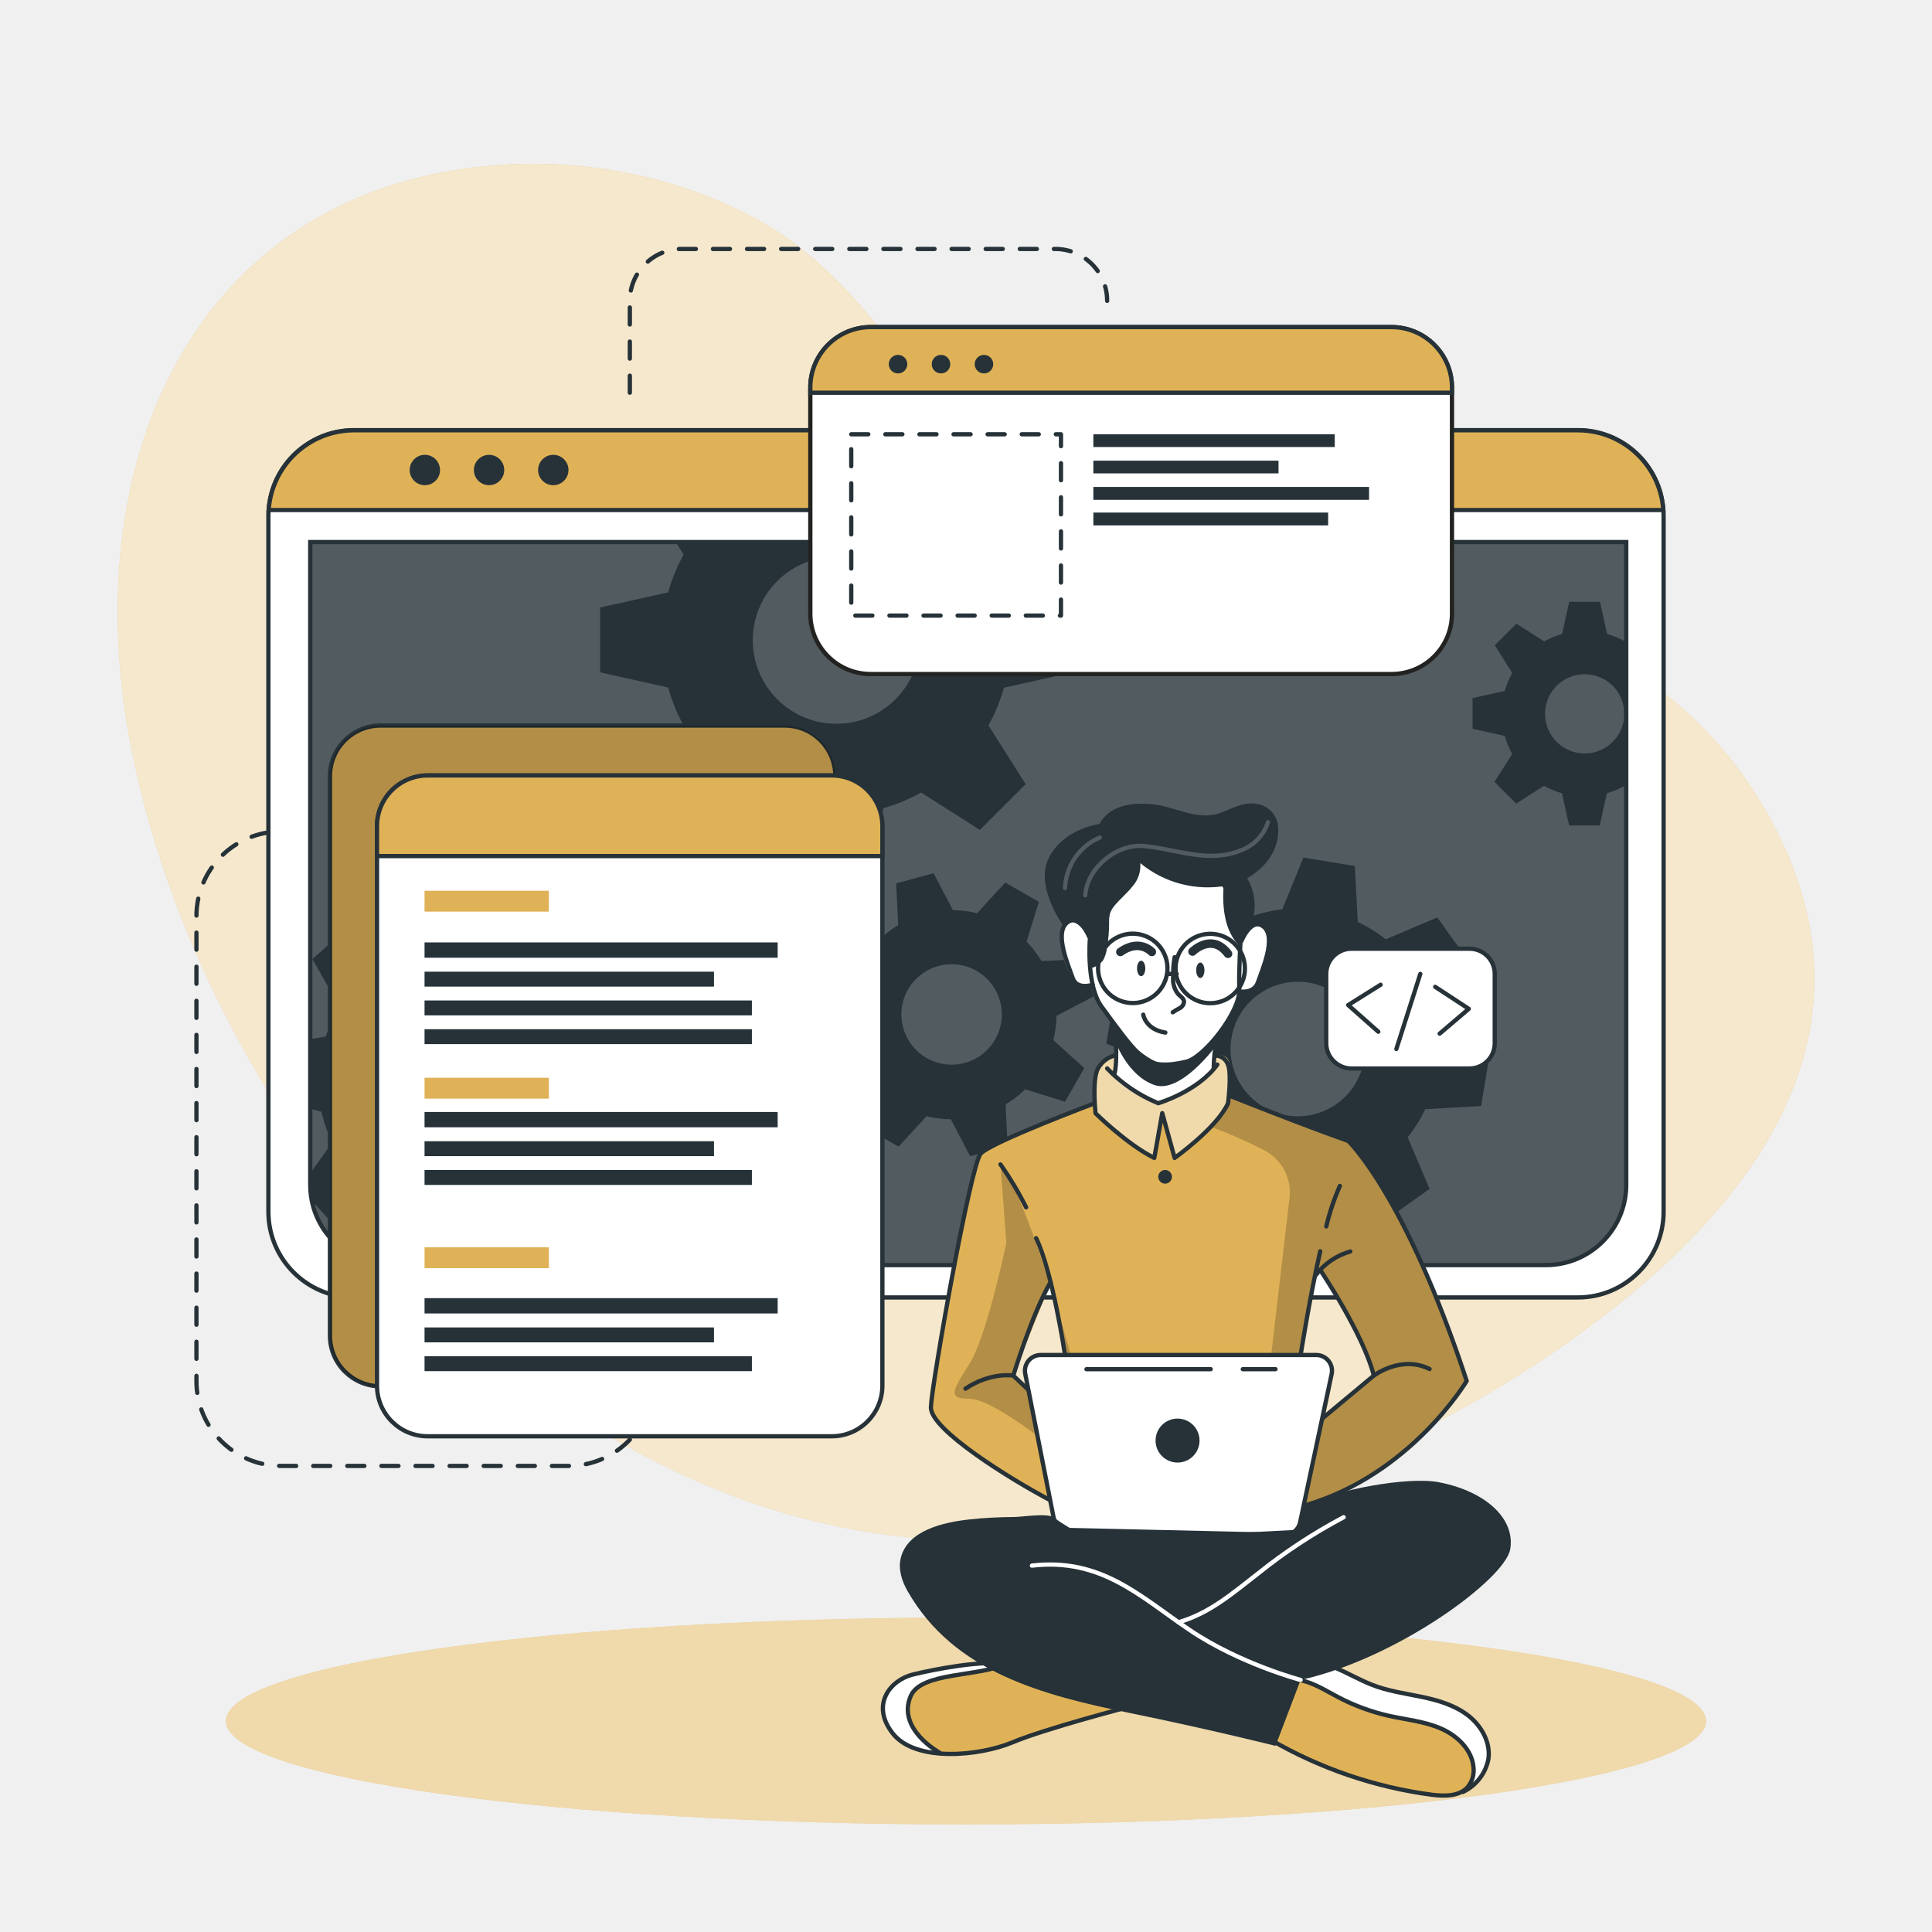
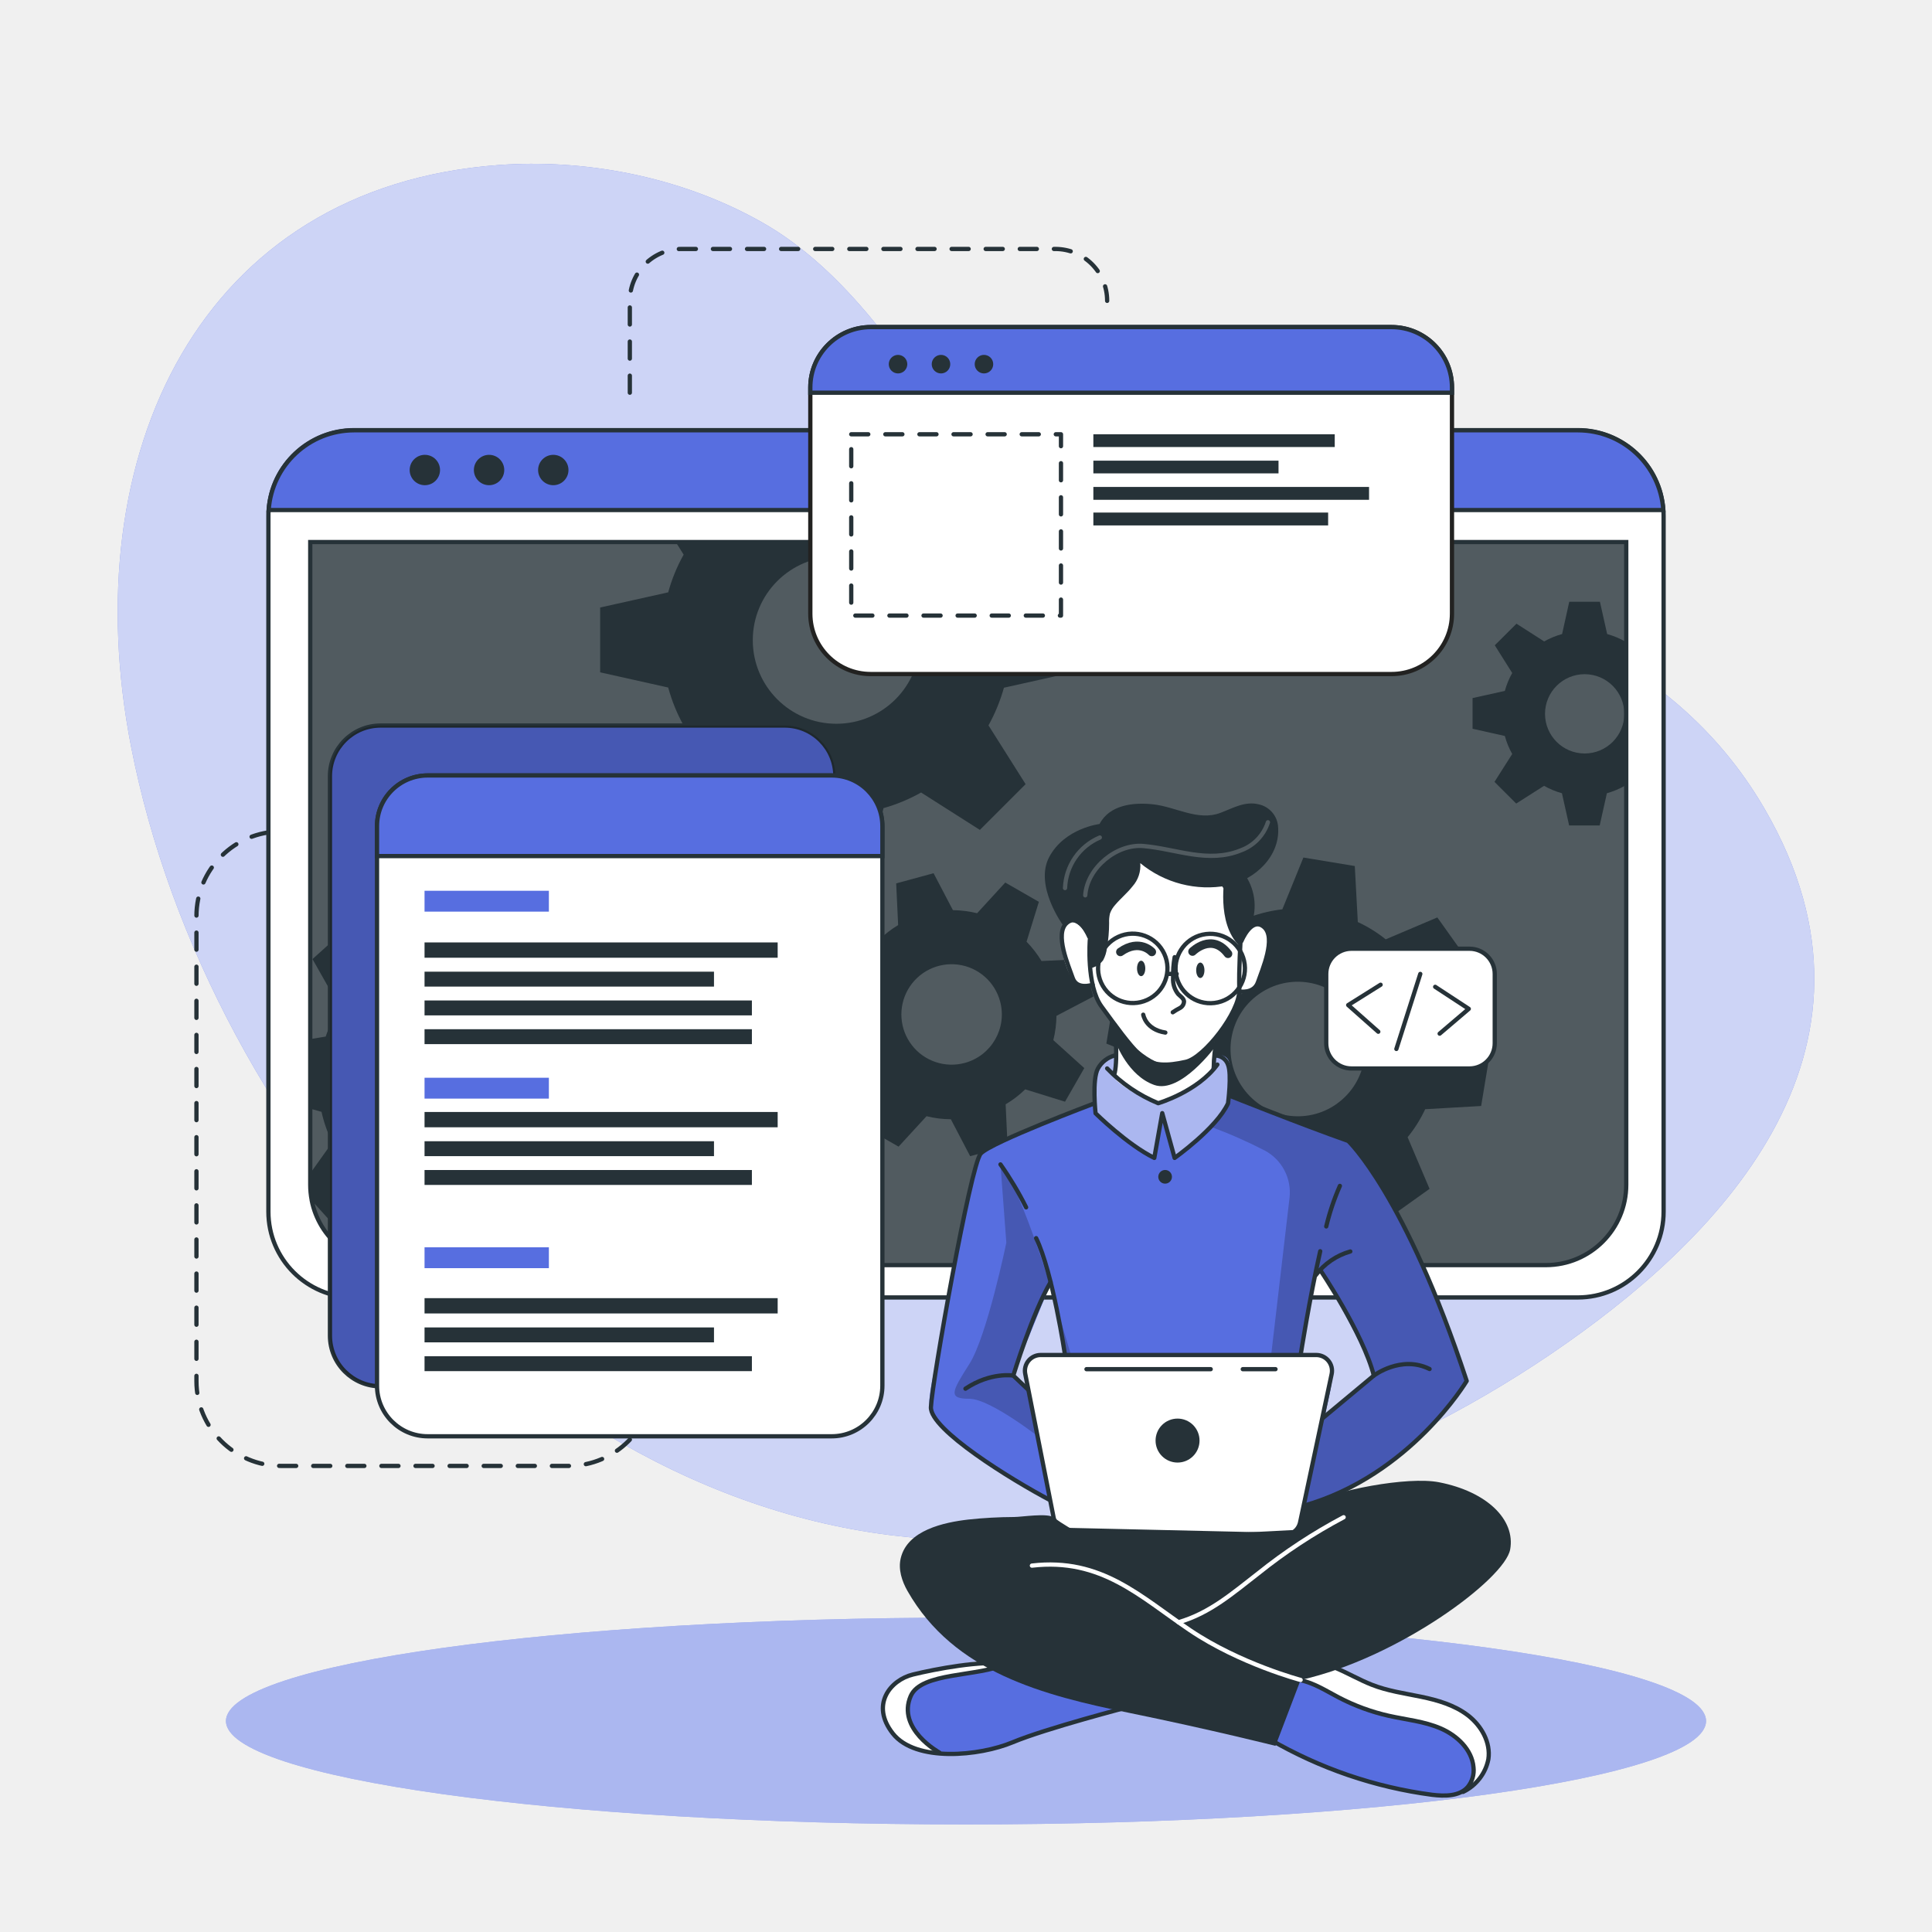
<svg xmlns="http://www.w3.org/2000/svg" viewBox="0 0 500 500">
-   <g id="freepik--background-simple--inject-2">
-     <path d="M456.55,209.11c-48.74-83.48-180.95-53.75-207.95-94.35C234.77,94,219.3,69.87,196.86,57.34c-21.39-12-46.19-16.21-67.81-14.63C51.84,48.36,19.11,117.44,33.94,193.3,53.74,294.49,143.44,397.86,250,398.58,305.74,399,359,379,400.7,350.87l.93-.63C443.33,321.85,493.77,272.84,456.55,209.11Z" style="fill:#E0B257" />
+   <g id="freepik--background-simple--inject-65">
+     <path d="M456.55,209.11c-48.74-83.48-180.95-53.75-207.95-94.35C234.77,94,219.3,69.87,196.86,57.34c-21.39-12-46.19-16.21-67.81-14.63C51.84,48.36,19.11,117.44,33.94,193.3,53.74,294.49,143.44,397.86,250,398.58,305.74,399,359,379,400.7,350.87l.93-.63C443.33,321.85,493.77,272.84,456.55,209.11Z" style="fill:#576EE0" />
    <path d="M456.55,209.11c-48.74-83.48-180.95-53.75-207.95-94.35C234.77,94,219.3,69.87,196.86,57.34c-21.39-12-46.19-16.21-67.81-14.63C51.84,48.36,19.11,117.44,33.94,193.3,53.74,294.49,143.44,397.86,250,398.58,305.74,399,359,379,400.7,350.87l.93-.63C443.33,321.85,493.77,272.84,456.55,209.11Z" style="fill:#fff;opacity:0.7" />
  </g>
-   <g id="freepik--Lines--inject-2">
+   <g id="freepik--Lines--inject-65">
    <path d="M78.19,215.18H72.77a21.93,21.93,0,0,0-21.93,21.93V357.45a21.93,21.93,0,0,0,21.93,21.93h74.36a21.93,21.93,0,0,0,21.93-21.93h0" style="fill:none;stroke:#263238;stroke-linecap:round;stroke-linejoin:round;stroke-width:1.103px;stroke-dasharray:4.412" />
    <path d="M163,101.63V77.86A13.43,13.43,0,0,1,176.4,64.43h96.7a13.43,13.43,0,0,1,13.43,13.43h0" style="fill:none;stroke:#263238;stroke-linecap:round;stroke-linejoin:round;stroke-width:1.103px;stroke-dasharray:4.412" />
  </g>
-   <g id="freepik--Shadow--inject-2">
-     <ellipse cx="250" cy="445.4" rx="191.52" ry="26.76" style="fill:#E0B257" />
+   <g id="freepik--Shadow--inject-65">
+     <ellipse cx="250" cy="445.4" rx="191.52" ry="26.76" style="fill:#576EE0" />
    <ellipse cx="250" cy="445.4" rx="191.52" ry="26.76" style="fill:#fff;opacity:0.5" />
  </g>
-   <g id="freepik--Window--inject-2">
+   <g id="freepik--Window--inject-65">
    <path d="M430.54,133.52V313.58a22.2,22.2,0,0,1-22.19,22.2H91.65a22.2,22.2,0,0,1-22.19-22.2V133.52c0-.53,0-1,.07-1.56a22.18,22.18,0,0,1,22.12-20.64h316.7A22.18,22.18,0,0,1,430.47,132C430.52,132.48,430.54,133,430.54,133.52Z" style="fill:#fff;stroke:#263238;stroke-linecap:round;stroke-linejoin:round;stroke-width:1.103px" />
    <path d="M80.26,140.28H420.87a0,0,0,0,1,0,0V306.61a20.8,20.8,0,0,1-20.8,20.8h-299a20.8,20.8,0,0,1-20.8-20.8V140.28a0,0,0,0,1,0,0Z" style="fill:#263238" />
    <path d="M420.88,140.28V306.61a20.69,20.69,0,0,1-20.57,20.8H100.83a20.69,20.69,0,0,1-20.57-20.8V140.28Z" style="fill:#fff;opacity:0.2" />
-     <path d="M430.47,132H69.53a22.18,22.18,0,0,1,22.12-20.64h316.7A22.18,22.18,0,0,1,430.47,132Z" style="fill:#E0B257;stroke:#263238;stroke-miterlimit:10;stroke-width:1.103px" />
+     <path d="M430.47,132H69.53a22.18,22.18,0,0,1,22.12-20.64h316.7A22.18,22.18,0,0,1,430.47,132Z" style="fill:#576EE0;stroke:#263238;stroke-miterlimit:10;stroke-width:1.103px" />
    <path d="M113.88,121.64a3.93,3.93,0,1,1-3.93-3.93A3.93,3.93,0,0,1,113.88,121.64Z" style="fill:#263238" />
    <path d="M130.5,121.64a3.93,3.93,0,1,1-3.93-3.93A3.93,3.93,0,0,1,130.5,121.64Z" style="fill:#263238" />
    <circle cx="143.19" cy="121.64" r="3.93" style="fill:#263238" />
    <path d="M420.87,140.28V306.61a20.8,20.8,0,0,1-20.8,20.8h-299a20.8,20.8,0,0,1-20.4-16.76v-.06a21,21,0,0,1-.38-4V140.28Z" style="fill:none;stroke:#263238;stroke-miterlimit:10;stroke-width:1.103px" />
    <path d="M420.55,166a20.94,20.94,0,0,0-4.62-1.91l-1.87-8.35h-7.94l-1.85,8.35a20.25,20.25,0,0,0-4.64,1.91l-7.17-4.59L386.85,167l4.51,7.17a20.35,20.35,0,0,0-1.91,4.64l-8.35,1.85v7.94l8.35,1.87a20,20,0,0,0,1.91,4.66l-4.59,7.22,5.62,5.61,7.21-4.59a20.39,20.39,0,0,0,4.63,1.92l1.86,8.34H414l1.86-8.34a20.78,20.78,0,0,0,4.62-1.92l.37.24V165.8Zm-10.44,29a10.26,10.26,0,1,1,10.26-10.25A10.25,10.25,0,0,1,410.11,195Z" style="fill:#263238" />
    <path d="M277.45,174.05V157.31l-17.6-3.91a45.51,45.51,0,0,0-4-9.77l2.13-3.35h-83.1l2.05,3.26a43,43,0,0,0-4,9.76l-17.61,3.92V174l17.61,3.93a43.65,43.65,0,0,0,4,9.84l-9.67,15.21,11.85,11.84,15.2-9.68a44.38,44.38,0,0,0,9.77,4.05L208,226.74H224.7l3.94-17.59a44.64,44.64,0,0,0,9.74-4.05l15.21,9.68,11.84-11.84-9.61-15.21a45.87,45.87,0,0,0,4-9.75Zm-61,13.26a21.63,21.63,0,1,1,21.63-21.63A21.62,21.62,0,0,1,216.45,187.31Z" style="fill:#263238" />
    <path d="M166.38,289l.71-13.29-13.77-3.88a37.21,37.21,0,0,0-2.82-7.9l8.32-11.68-8.92-9.89-12.46,7a36.51,36.51,0,0,0-7.59-3.63l-2.38-14.12L114.19,231l-3.84,13.81a35,35,0,0,0-7.9,2.8l-11.67-8.31-9.91,8.91,7.06,12.47a35,35,0,0,0-3.64,7.58l-4,.66v18l2.92.82A34.6,34.6,0,0,0,86,295.65l-5.74,8.05.38,6.89v.06l5.93,6.57,12.48-7.05a34.66,34.66,0,0,0,7.61,3.67L109,327.4h0l.11.57,13.28.7.35-1.27h0l3.49-12.53a35.53,35.53,0,0,0,7.94-2.8l11.65,8.3,9.9-8.9-7-12.48a34.53,34.53,0,0,0,3.59-7.57Zm-35.27-20.75a17.2,17.2,0,1,0-1.28,24.28A17.2,17.2,0,0,0,131.11,268.29Z" style="fill:#263238" />
    <path d="M272.6,269.19a27.25,27.25,0,0,0,.81-6.29l9.55-5-2.64-9.69-10.78.5a27.27,27.27,0,0,0-3.87-5l3.19-10.31-8.7-5-7.28,7.94a28.8,28.8,0,0,0-6.27-.8l-5-9.55-9.68,2.63.51,10.79a27.24,27.24,0,0,0-5,3.87l-10.32-3.19-5,8.69,8,7.27a26,26,0,0,0-.79,6.27l-9.57,5,2.64,9.68,10.8-.51a25.39,25.39,0,0,0,3.85,5l-3.21,10.26,8.71,5,7.24-7.88a26.12,26.12,0,0,0,6.29.79l5,9.56,9.68-2.63-.43-9.22-.07-1.58a26.41,26.41,0,0,0,5.06-3.87l10.31,3.2,4.26-7.44.72-1.26Zm-22.87,5.88a13,13,0,1,1,9.1-15.9A13,13,0,0,1,249.73,275.07Z" style="fill:#263238" />
    <path d="M383.32,286.23l2.2-13.3-13.46-5.41a35.27,35.27,0,0,0-1.93-8.3l9.69-10.79-7.84-11-13.36,5.67a35.38,35.38,0,0,0-7.22-4.48l-.78-14.49-13.3-2.2-5.45,13.4a37.15,37.15,0,0,0-8.27,1.95l-10.82-9.69-10.95,7.84,5.68,13.35a36.24,36.24,0,0,0-4.05,6.29c-.15.31-.31.62-.45.93l-14.48.8-2.21,13.28,2.18.88,11.28,4.55a35.18,35.18,0,0,0,1.93,8.26L292,294.63l7.85,11,13.35-5.7a35.06,35.06,0,0,0,7.21,4.52l.75,14.42,13.29,2.2,5.44-13.3a35.13,35.13,0,0,0,8.28-1.94l10.8,9.69,11-7.85-5.68-13.36a34.78,34.78,0,0,0,4.55-7.25Zm-37.3-.6a17.41,17.41,0,1,1,4-24.29A17.41,17.41,0,0,1,346,285.63Z" style="fill:#263238" />
  </g>
-   <g id="freepik--Graphics--inject-2">
-     <rect x="85.39" y="187.77" width="130.8" height="171.01" rx="13.11" style="fill:#E0B257;stroke:#263238;stroke-miterlimit:10;stroke-width:1.103px" />
+   <g id="freepik--Graphics--inject-65">
+     <rect x="85.39" y="187.77" width="130.8" height="171.01" rx="13.11" style="fill:#576EE0;stroke:#263238;stroke-miterlimit:10;stroke-width:1.103px" />
    <rect x="85.39" y="187.77" width="130.8" height="171.01" rx="13.11" style="opacity:0.2" />
    <path d="M228.36,213.8V358.59a13.11,13.11,0,0,1-13.11,13.12H110.67a13.11,13.11,0,0,1-13.1-13.12V213.8a13.11,13.11,0,0,1,13.1-13.11H215.25A13.11,13.11,0,0,1,228.36,213.8Z" style="fill:#fff;stroke:#263238;stroke-linecap:round;stroke-linejoin:round;stroke-width:1.103px" />
-     <path d="M228.36,213.8v7.75H97.57V213.8a13.11,13.11,0,0,1,13.1-13.11H215.25A13.11,13.11,0,0,1,228.36,213.8Z" style="fill:#E0B257;stroke:#263238;stroke-miterlimit:10;stroke-width:1.103px" />
-     <rect x="109.87" y="230.53" width="32.18" height="5.4" style="fill:#E0B257" />
-     <rect x="109.87" y="278.92" width="32.18" height="5.4" style="fill:#E0B257" />
-     <rect x="109.87" y="322.8" width="32.18" height="5.4" style="fill:#E0B257" />
+     <path d="M228.36,213.8v7.75H97.57V213.8a13.11,13.11,0,0,1,13.1-13.11H215.25A13.11,13.11,0,0,1,228.36,213.8Z" style="fill:#576EE0;stroke:#263238;stroke-miterlimit:10;stroke-width:1.103px" />
+     <rect x="109.87" y="230.53" width="32.18" height="5.4" style="fill:#576EE0" />
+     <rect x="109.87" y="278.92" width="32.18" height="5.4" style="fill:#576EE0" />
+     <rect x="109.87" y="322.8" width="32.18" height="5.4" style="fill:#576EE0" />
    <rect x="109.87" y="243.9" width="91.39" height="3.96" style="fill:#263238" />
    <rect x="109.87" y="251.47" width="74.91" height="3.86" style="fill:#263238" />
    <rect x="109.87" y="258.92" width="84.72" height="3.86" style="fill:#263238" />
    <rect x="109.87" y="266.36" width="84.72" height="3.86" style="fill:#263238" />
    <rect x="109.87" y="287.78" width="91.39" height="3.96" style="fill:#263238" />
    <rect x="109.87" y="295.35" width="74.91" height="3.86" style="fill:#263238" />
    <rect x="109.87" y="302.8" width="84.72" height="3.86" style="fill:#263238" />
    <rect x="109.87" y="335.96" width="91.39" height="3.96" style="fill:#263238" />
    <rect x="109.87" y="343.54" width="74.91" height="3.86" style="fill:#263238" />
    <rect x="109.87" y="350.99" width="84.72" height="3.86" style="fill:#263238" />
    <path d="M375.77,100.29v58.52a15.63,15.63,0,0,1-15.64,15.63H225.35a15.63,15.63,0,0,1-15.64-15.63V100.29a15.65,15.65,0,0,1,15.64-15.64H360.13A15.64,15.64,0,0,1,375.77,100.29Z" style="fill:#fff;stroke:#222221;stroke-miterlimit:10;stroke-width:1.103px" />
-     <path d="M375.77,100.29v1.34H209.71v-1.34a15.65,15.65,0,0,1,15.64-15.64H360.13A15.64,15.64,0,0,1,375.77,100.29Z" style="fill:#E0B257;stroke:#263238;stroke-miterlimit:10;stroke-width:1.103px" />
+     <path d="M375.77,100.29v1.34H209.71v-1.34a15.65,15.65,0,0,1,15.64-15.64H360.13A15.64,15.64,0,0,1,375.77,100.29Z" style="fill:#576EE0;stroke:#263238;stroke-miterlimit:10;stroke-width:1.103px" />
    <path d="M234.11,95.94a2.4,2.4,0,1,1,0-3.39A2.41,2.41,0,0,1,234.11,95.94Z" style="fill:#263238" />
    <path d="M245.23,95.94a2.4,2.4,0,1,1,0-3.39A2.41,2.41,0,0,1,245.23,95.94Z" style="fill:#263238" />
    <path d="M256.35,95.94a2.4,2.4,0,1,1,0-3.39A2.41,2.41,0,0,1,256.35,95.94Z" style="fill:#263238" />
    <rect x="220.3" y="112.39" width="54.28" height="46.92" style="fill:none;stroke:#263238;stroke-linecap:round;stroke-linejoin:round;stroke-width:1.103px;stroke-dasharray:4.412" />
    <rect x="282.96" y="112.39" width="62.47" height="3.3" style="fill:#263238" />
    <rect x="282.96" y="119.22" width="47.92" height="3.29" style="fill:#263238" />
    <rect x="282.96" y="126.02" width="71.35" height="3.33" style="fill:#263238" />
    <rect x="282.96" y="132.65" width="60.76" height="3.33" style="fill:#263238" />
    <rect x="343.23" y="245.53" width="43.61" height="30.99" rx="6.53" style="fill:#fff;stroke:#263238;stroke-linecap:round;stroke-linejoin:round;stroke-width:1.103px" />
    <polyline points="357.3 254.85 348.91 260.11 356.7 267.01" style="fill:none;stroke:#263238;stroke-linecap:round;stroke-linejoin:round;stroke-width:1.103px" />
    <polyline points="372.58 267.51 380.12 261.09 371.42 255.39" style="fill:none;stroke:#263238;stroke-linecap:round;stroke-linejoin:round;stroke-width:1.103px" />
    <line x1="361.38" y1="271.47" x2="367.57" y2="252.05" style="fill:none;stroke:#263238;stroke-linecap:round;stroke-linejoin:round;stroke-width:1.103px" />
  </g>
-   <g id="freepik--Character--inject-2">
-     <path d="M296.86,440.47s-29,8.31-33.05,9.75c-3.68,1.3-13.66,4.8-21.15,3.71a15.89,15.89,0,0,1-2.14-.46c-7.59-2.26-11-4.37-12-9.14s2.78-8.29,6.42-10.54,23.38-4.6,23.38-4.6l4.77,1.4h0Z" style="fill:#E0B257" />
+   <g id="freepik--Character--inject-65">
+     <path d="M296.86,440.47s-29,8.31-33.05,9.75c-3.68,1.3-13.66,4.8-21.15,3.71a15.89,15.89,0,0,1-2.14-.46c-7.59-2.26-11-4.37-12-9.14s2.78-8.29,6.42-10.54,23.38-4.6,23.38-4.6l4.77,1.4h0Z" style="fill:#576EE0" />
    <path d="M242.66,453.93a15.89,15.89,0,0,1-2.14-.46c-7.59-2.26-11-4.37-12-9.14s2.78-8.29,6.42-10.54,23.38-4.6,23.38-4.6l4.77,1.4c-4.32,2-20.4,3.09-23.91,5.11s-5.2,5.82-3.13,11C237.16,449.4,240.12,452.05,242.66,453.93Z" style="fill:#fff" />
    <path d="M292.5,441.65s-21.78,5.64-30.42,9.25-25.11,5.19-31-2.25-.68-13.86,5.19-15.29,17.74-3.68,24.22-2.77" style="fill:none;stroke:#263238;stroke-linecap:round;stroke-linejoin:round;stroke-width:1.103px" />
    <path d="M243.09,453.54s-11.08-6.08-7.4-14.6c2.72-6.28,17.5-4.92,24.82-8.35" style="fill:none;stroke:#263238;stroke-linecap:round;stroke-linejoin:round;stroke-width:1.103px" />
-     <path d="M385.19,455.28c-.3,3-1.35,5.81-4.35,7.58-2,1.18-4.84,1.88-8.91,1.84-10.17-.13-29.29-7.4-29.29-7.4l-17.9-9.9,9.31-14.73,2.55-4,6.58,1.48s5.45,3.09,10.93,5.55,18.79,3,23.48,6.77S385.7,450.34,385.19,455.28Z" style="fill:#E0B257" />
+     <path d="M385.19,455.28c-.3,3-1.35,5.81-4.35,7.58-2,1.18-4.84,1.88-8.91,1.84-10.17-.13-29.29-7.4-29.29-7.4l-17.9-9.9,9.31-14.73,2.55-4,6.58,1.48s5.45,3.09,10.93,5.55,18.79,3,23.48,6.77S385.7,450.34,385.19,455.28Z" style="fill:#576EE0" />
    <path d="M385.19,455.28c-.3,3-1.35,5.81-4.35,7.58a13.39,13.39,0,0,0-.5-8.94c-2-4.49-8.51-8.45-17.07-9.11s-15.11-4.66-18.54-6.45c-2.68-1.39-8.33-4.43-10.68-5.69l2.55-4,6.58,1.48s5.45,3.09,10.93,5.55,18.79,3,23.48,6.77S385.7,450.34,385.19,455.28Z" style="fill:#fff" />
    <path d="M328.71,450.18a112.86,112.86,0,0,0,41.9,14.31c3.26.39,7.05.45,9.23-2a6.82,6.82,0,0,0,1.5-5.11c-.39-4.6-4.26-8.24-8.5-10.07s-8.91-2.25-13.42-3.26a53.38,53.38,0,0,1-12.9-4.72c-3.24-1.69-6.37-3.74-9.94-4.5s-7.82.16-9.73,3.28" style="fill:none;stroke:#263238;stroke-linecap:round;stroke-linejoin:round;stroke-width:1.103px" />
    <path d="M378.64,463.74a11.92,11.92,0,0,0,6.55-8.46c.65-4.33-1.82-8.69-5.29-11.35s-7.82-3.92-12.11-4.81S359.11,437.63,355,436c-6.27-2.46-12.46-7.3-19-5.57" style="fill:none;stroke:#263238;stroke-linecap:round;stroke-linejoin:round;stroke-width:1.103px" />
-     <path d="M348.91,295.26l-30.29-11.52-.38-.15s.11-.8.2-2c.19-2.42.29-6.36-.85-7.69-1.69-2-6.47-.32-11.14-2.46s-13.3,1.69-13.3,1.69-6.24-1.15-9,3.35c-1.4,3.63-.92,9-.92,9l-.57.2c-3.61,1.35-23.25,8.74-27.4,11.71-4.59,3.25-9.67,36.62-11.3,46.42s-4.53,18.63-3.06,22,22.57,19.62,34.71,23.81,55.19,3,55.19,3,.7-.19,1.95-.59c7.28-2.34,33.11-12,46.82-34.68C379.59,357.39,366.31,313.86,348.91,295.26Zm-81.84,56.13c-2.23,1.58-1,7.7-1,7.7l-3.79-3.34,9.52-23.41,4.06,18S269.3,349.82,267.07,351.39Zm76.16,14.87c-1.05.54,3-10.71,1.08-13.26s-7.71-2.31-7.71-2.31l.49-3.07,3.43-17.6,1.14-1.35s11.78,20.19,13.89,27.31C355.55,356,342.71,366.26,343.23,366.26Z" style="fill:#E0B257" />
+     <path d="M348.91,295.26l-30.29-11.52-.38-.15s.11-.8.2-2c.19-2.42.29-6.36-.85-7.69-1.69-2-6.47-.32-11.14-2.46s-13.3,1.69-13.3,1.69-6.24-1.15-9,3.35c-1.4,3.63-.92,9-.92,9l-.57.2c-3.61,1.35-23.25,8.74-27.4,11.71-4.59,3.25-9.67,36.62-11.3,46.42s-4.53,18.63-3.06,22,22.57,19.62,34.71,23.81,55.19,3,55.19,3,.7-.19,1.95-.59c7.28-2.34,33.11-12,46.82-34.68C379.59,357.39,366.31,313.86,348.91,295.26Zm-81.84,56.13c-2.23,1.58-1,7.7-1,7.7l-3.79-3.34,9.52-23.41,4.06,18S269.3,349.82,267.07,351.39Zm76.16,14.87c-1.05.54,3-10.71,1.08-13.26s-7.71-2.31-7.71-2.31l.49-3.07,3.43-17.6,1.14-1.35s11.78,20.19,13.89,27.31C355.55,356,342.71,366.26,343.23,366.26Z" style="fill:#576EE0" />
    <path d="M291.72,222.25l-15.64,16.6s-2.15,1.91-1.3,6.72,2.85,9,4.36,9.28a21.37,21.37,0,0,0,3.62.32s3.35,7.26,5.73,10.11c0,0,.82,11.21.38,14.32,0,0,5.62,4.91,10.91,5.53s13.46-7.48,13.46-7.48l2-9.92s4.8-7.28,5.12-9.22,2.52-1.44,3.6-2.4,3.57-5.23,4-9.27.44-8.68-4.25-7.32c-4.07-1.09-1.52-9.69-1.52-9.69l-7.15-6.3Z" style="fill:#fff" />
    <path d="M318.62,283.74a17.67,17.67,0,0,1-.81,1.81c-2.58,4.86-13.82,14.13-13.82,14.13l-3.4-10.45-1.86,10.45c-3.75-1.64-15.19-11.55-15.19-11.55s-.39-.93-.86-2.38l.57-.2s-.48-5.41.92-9c2.74-4.5,9-3.35,9-3.35s8.63-3.83,13.3-1.69,9.45.48,11.14,2.46.65,9.66.65,9.66Z" style="fill:#fff;opacity:0.5" />
    <path d="M348.91,295.26l-30.29-11.52-.38-.15s.11-.8.2-2l-.63,3.93-4.48,6.08a124,124,0,0,1,14,6.16A12.28,12.28,0,0,1,333.73,310l-5.58,47.75-2.29,27.11,6.91,7.17c7.28-2.34,33.11-12,46.82-34.68C379.59,357.39,366.31,313.86,348.91,295.26Zm-5.68,71c-1.05.54,3-10.71,1.08-13.26s-7.71-2.31-7.71-2.31l.49-3.07,3.43-17.6,1.14-1.35s11.78,20.19,13.89,27.31C355.55,356,342.71,366.26,343.23,366.26Z" style="opacity:0.2" />
    <path d="M277.87,353l-4.71-15.74s-8.45-28.81-14.24-35.91l1.52,20.26s-5,24.2-9.57,31.39-5.59,9,0,9,19.2,10.84,19.2,10.84l-1.05-9ZM266,359.09l-3.79-3.34,9.52-23.41,4.06,18s-6.52-.49-8.75,1.08S266,359.09,266,359.09Z" style="opacity:0.2" />
    <path d="M288.49,265.28s.86,8.49,0,12.37" style="fill:none;stroke:#263238;stroke-linecap:round;stroke-linejoin:round;stroke-width:1.103px" />
    <path d="M314.11,276.51a36.53,36.53,0,0,1,.94-8.11" style="fill:none;stroke:#263238;stroke-linecap:round;stroke-linejoin:round;stroke-width:1.103px" />
    <path d="M316.38,228.58s5.14,6.45,4.87,11.33-.65,10.66-.52,16.32-9.09,17.52-13.83,18.57-8.82,1.32-11.85-1.71-6.06-7.24-10-12.64-3-17.25-3-17.25" style="fill:none;stroke:#263238;stroke-linecap:round;stroke-linejoin:round;stroke-width:1.103px" />
    <path d="M304,247.71a26.82,26.82,0,0,0-.4,5.37,6.05,6.05,0,0,0,1.32,4.2c.57.58,1.39,1.05,1.5,1.85a2,2,0,0,1-1.06,1.75,15.55,15.55,0,0,0-1.85,1.1" style="fill:none;stroke:#263238;stroke-linecap:round;stroke-linejoin:round;stroke-width:1.103px" />
    <path d="M295.87,262.6s.59,3.83,5.72,4.63" style="fill:none;stroke:#263238;stroke-linecap:round;stroke-linejoin:round;stroke-width:1.103px" />
    <path d="M296.4,250.63c0,1.11-.48,2-1.07,2s-1.07-.89-1.07-2,.48-2,1.07-2S296.4,249.53,296.4,250.63Z" style="fill:#263238" />
    <path d="M311.71,251.11c0,1.11-.48,2-1.07,2s-1.07-.9-1.07-2,.48-2,1.07-2S311.71,250,311.71,251.11Z" style="fill:#263238" />
    <path d="M308.62,246.26s5-5,9.19.58" style="fill:none;stroke:#263238;stroke-linecap:round;stroke-linejoin:round;stroke-width:2.206px" />
    <path d="M298.09,246.36s-3.16-3.54-8.14,0" style="fill:none;stroke:#263238;stroke-linecap:round;stroke-linejoin:round;stroke-width:2.206px" />
    <path d="M288.87,270s3.05,8.4,9.86,10.79,15.85-10,15.85-10l-.47-1.61s-5.93,7.7-12.52,6.39-13.1-10.25-13.1-10.25Z" style="fill:#263238" />
    <path d="M282.76,254.85s-4.06,1.43-5.14-1.73-4.78-11.49-1.54-14.27,5.84,3.67,5.84,3.67" style="fill:none;stroke:#263238;stroke-linecap:round;stroke-linejoin:round;stroke-width:1.103px" />
    <path d="M320.72,256.57s3.77.76,4.85-2.4,4.78-11.49,1.54-14.27-5.84,3.67-5.84,3.67" style="fill:none;stroke:#263238;stroke-linecap:round;stroke-linejoin:round;stroke-width:1.103px" />
    <path d="M281.92,250.63a5.62,5.62,0,0,0,3.56-2.1,8.74,8.74,0,0,0,1-3.19,37.59,37.59,0,0,0,.56-6.44,8.81,8.81,0,0,1,.23-2.51,6.6,6.6,0,0,1,1.36-2.23c1.41-1.66,3.12-3.06,4.47-4.78a8,8,0,0,0,2-6,27.45,27.45,0,0,0,22.47,5.81c7.15-1.4,14-7.67,13.17-15.55a6.37,6.37,0,0,0-5-5.48c-3.53-.88-6.7,1-9.9,2.21-5.83,2.2-11.54-1.58-17.43-2.21-5-.55-11.23.08-13.85,5.09,0,0-9,1.06-13,8.5s3.57,17.73,3.57,17.73,3-3.68,6.93,3.76Z" style="fill:#263238" />
    <path d="M317,226.68s-2.34,12.2,3.77,18.11c0,0,1.34-3.67,2.69-4.57a14.13,14.13,0,0,0-1.07-13.54C317.87,219.58,317,226.68,317,226.68Z" style="fill:#263238" />
    <path d="M328.14,212.8a11.49,11.49,0,0,1-7,7.27c-8.48,3.46-16.71-.37-25.21-1.12-6.93-.62-14.58,5.64-15.07,12.76" style="fill:none;stroke:#fff;stroke-linecap:round;stroke-linejoin:round;stroke-width:1.103px;opacity:0.2" />
    <path d="M275.63,229.83a14.81,14.81,0,0,1,9-13.08" style="fill:none;stroke:#fff;stroke-linecap:round;stroke-linejoin:round;stroke-width:1.103px;opacity:0.2" />
    <path d="M286.53,276.51a38.71,38.71,0,0,0,13.21,9s10.15-2.95,15.31-10" style="fill:none;stroke:#263238;stroke-linecap:round;stroke-linejoin:round;stroke-width:1.103px" />
    <circle cx="293.15" cy="250.63" r="8.98" transform="translate(-77.79 145.02) rotate(-24.64)" style="fill:none;stroke:#263238;stroke-linecap:round;stroke-linejoin:round;stroke-width:1.103px" />
    <circle cx="313.22" cy="250.63" r="8.98" transform="translate(-28.22 40.06) rotate(-7)" style="fill:none;stroke:#263238;stroke-linecap:round;stroke-linejoin:round;stroke-width:1.103px" />
    <path d="M288.49,273.16a7,7,0,0,0-4.33,3.35c-1.59,2.8-.63,11.61-.63,11.61s8.21,8.12,15.2,11.55l2.06-11.59,3.2,11.59s10.82-7.65,13.82-14.12c0,0,1-7.55,0-10a3.47,3.47,0,0,0-3.23-2.37" style="fill:none;stroke:#263238;stroke-linecap:round;stroke-linejoin:round;stroke-width:1.103px" />
    <path d="M275.63,350.7s-3.21-21.5-7.48-30.27" style="fill:none;stroke:#263238;stroke-linecap:round;stroke-linejoin:round;stroke-width:1.103px" />
    <path d="M258.92,301.35a87,87,0,0,1,6.64,11.11" style="fill:none;stroke:#263238;stroke-linecap:round;stroke-linejoin:round;stroke-width:1.103px" />
    <path d="M343.23,317.4a62.1,62.1,0,0,1,3.53-10.49" style="fill:none;stroke:#263238;stroke-linecap:round;stroke-linejoin:round;stroke-width:1.103px" />
    <path d="M336.6,350.7s2.31-14.74,5.07-26.88" style="fill:none;stroke:#263238;stroke-linecap:round;stroke-linejoin:round;stroke-width:1.103px" />
    <path d="M340.52,330a17,17,0,0,1,8.94-6.12" style="fill:none;stroke:#263238;stroke-linecap:round;stroke-linejoin:round;stroke-width:1.103px" />
    <path d="M318.25,283.59s18.63,7.45,30.66,11.68c0,0,14.8,13.91,30.67,62.12,0,0-14.54,24.46-42.2,32.3" style="fill:none;stroke:#263238;stroke-linecap:round;stroke-linejoin:round;stroke-width:1.103px" />
    <path d="M342.18,367.13,355.55,356s7.07-5.37,14.42-1.7" style="fill:none;stroke:#263238;stroke-linecap:round;stroke-linejoin:round;stroke-width:1.103px" />
    <path d="M341.67,328.67S352.72,345,355.55,356" style="fill:none;stroke:#263238;stroke-linecap:round;stroke-linejoin:round;stroke-width:1.103px" />
    <path d="M266.15,359.71,262.24,356s-5.8-1-12.38,3.39" style="fill:none;stroke:#263238;stroke-linecap:round;stroke-linejoin:round;stroke-width:1.103px" />
    <path d="M262.24,356s4.86-16,9.65-24.19" style="fill:none;stroke:#263238;stroke-linecap:round;stroke-linejoin:round;stroke-width:1.103px" />
    <path d="M283.25,285.55s-26.81,10.06-29.44,13-12.62,59.19-12.89,65.63c-.23,5.76,20.65,18.69,31,24.14" style="fill:none;stroke:#263238;stroke-linecap:round;stroke-linejoin:round;stroke-width:1.103px" />
    <path d="M303.3,304.56a1.77,1.77,0,1,1-1.77-1.77A1.76,1.76,0,0,1,303.3,304.56Z" style="fill:#263238" />
    <path d="M334.32,398.78h-61a1.43,1.43,0,0,1-1.43-1.43h0a1.43,1.43,0,0,1,1.43-1.43h61a1.43,1.43,0,0,1,1.43,1.43h0A1.43,1.43,0,0,1,334.32,398.78Z" style="fill:#263238" />
    <path d="M336.46,394l8.17-38.4a4.08,4.08,0,0,0-4-4.93h-71.3a4.08,4.08,0,0,0-4,4.88l7.33,37.12a4.08,4.08,0,0,0,3.91,3.29l55.79,1.28A4.1,4.1,0,0,0,336.46,394Z" style="fill:#fff;stroke:#263238;stroke-linecap:round;stroke-linejoin:round;stroke-width:1.103px" />
    <path d="M310.44,372.83a5.69,5.69,0,1,1-5.69-5.7A5.69,5.69,0,0,1,310.44,372.83Z" style="fill:#263238" />
    <line x1="321.63" y1="354.34" x2="330.1" y2="354.34" style="fill:none;stroke:#263238;stroke-linecap:round;stroke-linejoin:round;stroke-width:1.103px" />
    <line x1="281.18" y1="354.34" x2="313.33" y2="354.34" style="fill:none;stroke:#263238;stroke-linecap:round;stroke-linejoin:round;stroke-width:1.103px" />
    <path d="M336.6,434.77l-6.5,17.06s-16.58-4.18-37.81-8.53c-22.21-4.55-45.4-10.44-57.43-31.55-1.46-2.57-2.44-5.61-1.75-8.49,1.73-7.29,11.22-9.27,17.47-10a113.92,113.92,0,0,1,11.83-.66c2,0,8.65-1.09,10.26.1a47.14,47.14,0,0,0,7.71,4.57c3.55,1.51,55.37-1.35,55.37-1.35a18.59,18.59,0,0,0,1.63-6.23c8.15-4.14,27-7.64,35-6.09,12.53,2.43,19.84,9.74,18.45,17.4S361.76,429.2,336.6,434.77Z" style="fill:#263238" />
    <path d="M336.6,434.77s-15.77-4.18-28.65-12.88-22.94-18.8-40.89-16.71" style="fill:none;stroke:#fff;stroke-linecap:round;stroke-linejoin:round;stroke-width:1.103px" />
    <path d="M305,419.84c8.14-2.34,14.11-7.61,20.64-12.66a139.62,139.62,0,0,1,22.09-14.52" style="fill:none;stroke:#fff;stroke-linecap:round;stroke-linejoin:round;stroke-width:1.103px" />
    <line x1="302.13" y1="252.05" x2="304.52" y2="252.05" style="fill:none;stroke:#263238;stroke-linecap:round;stroke-linejoin:round;stroke-width:1.103px" />
  </g>
</svg>
